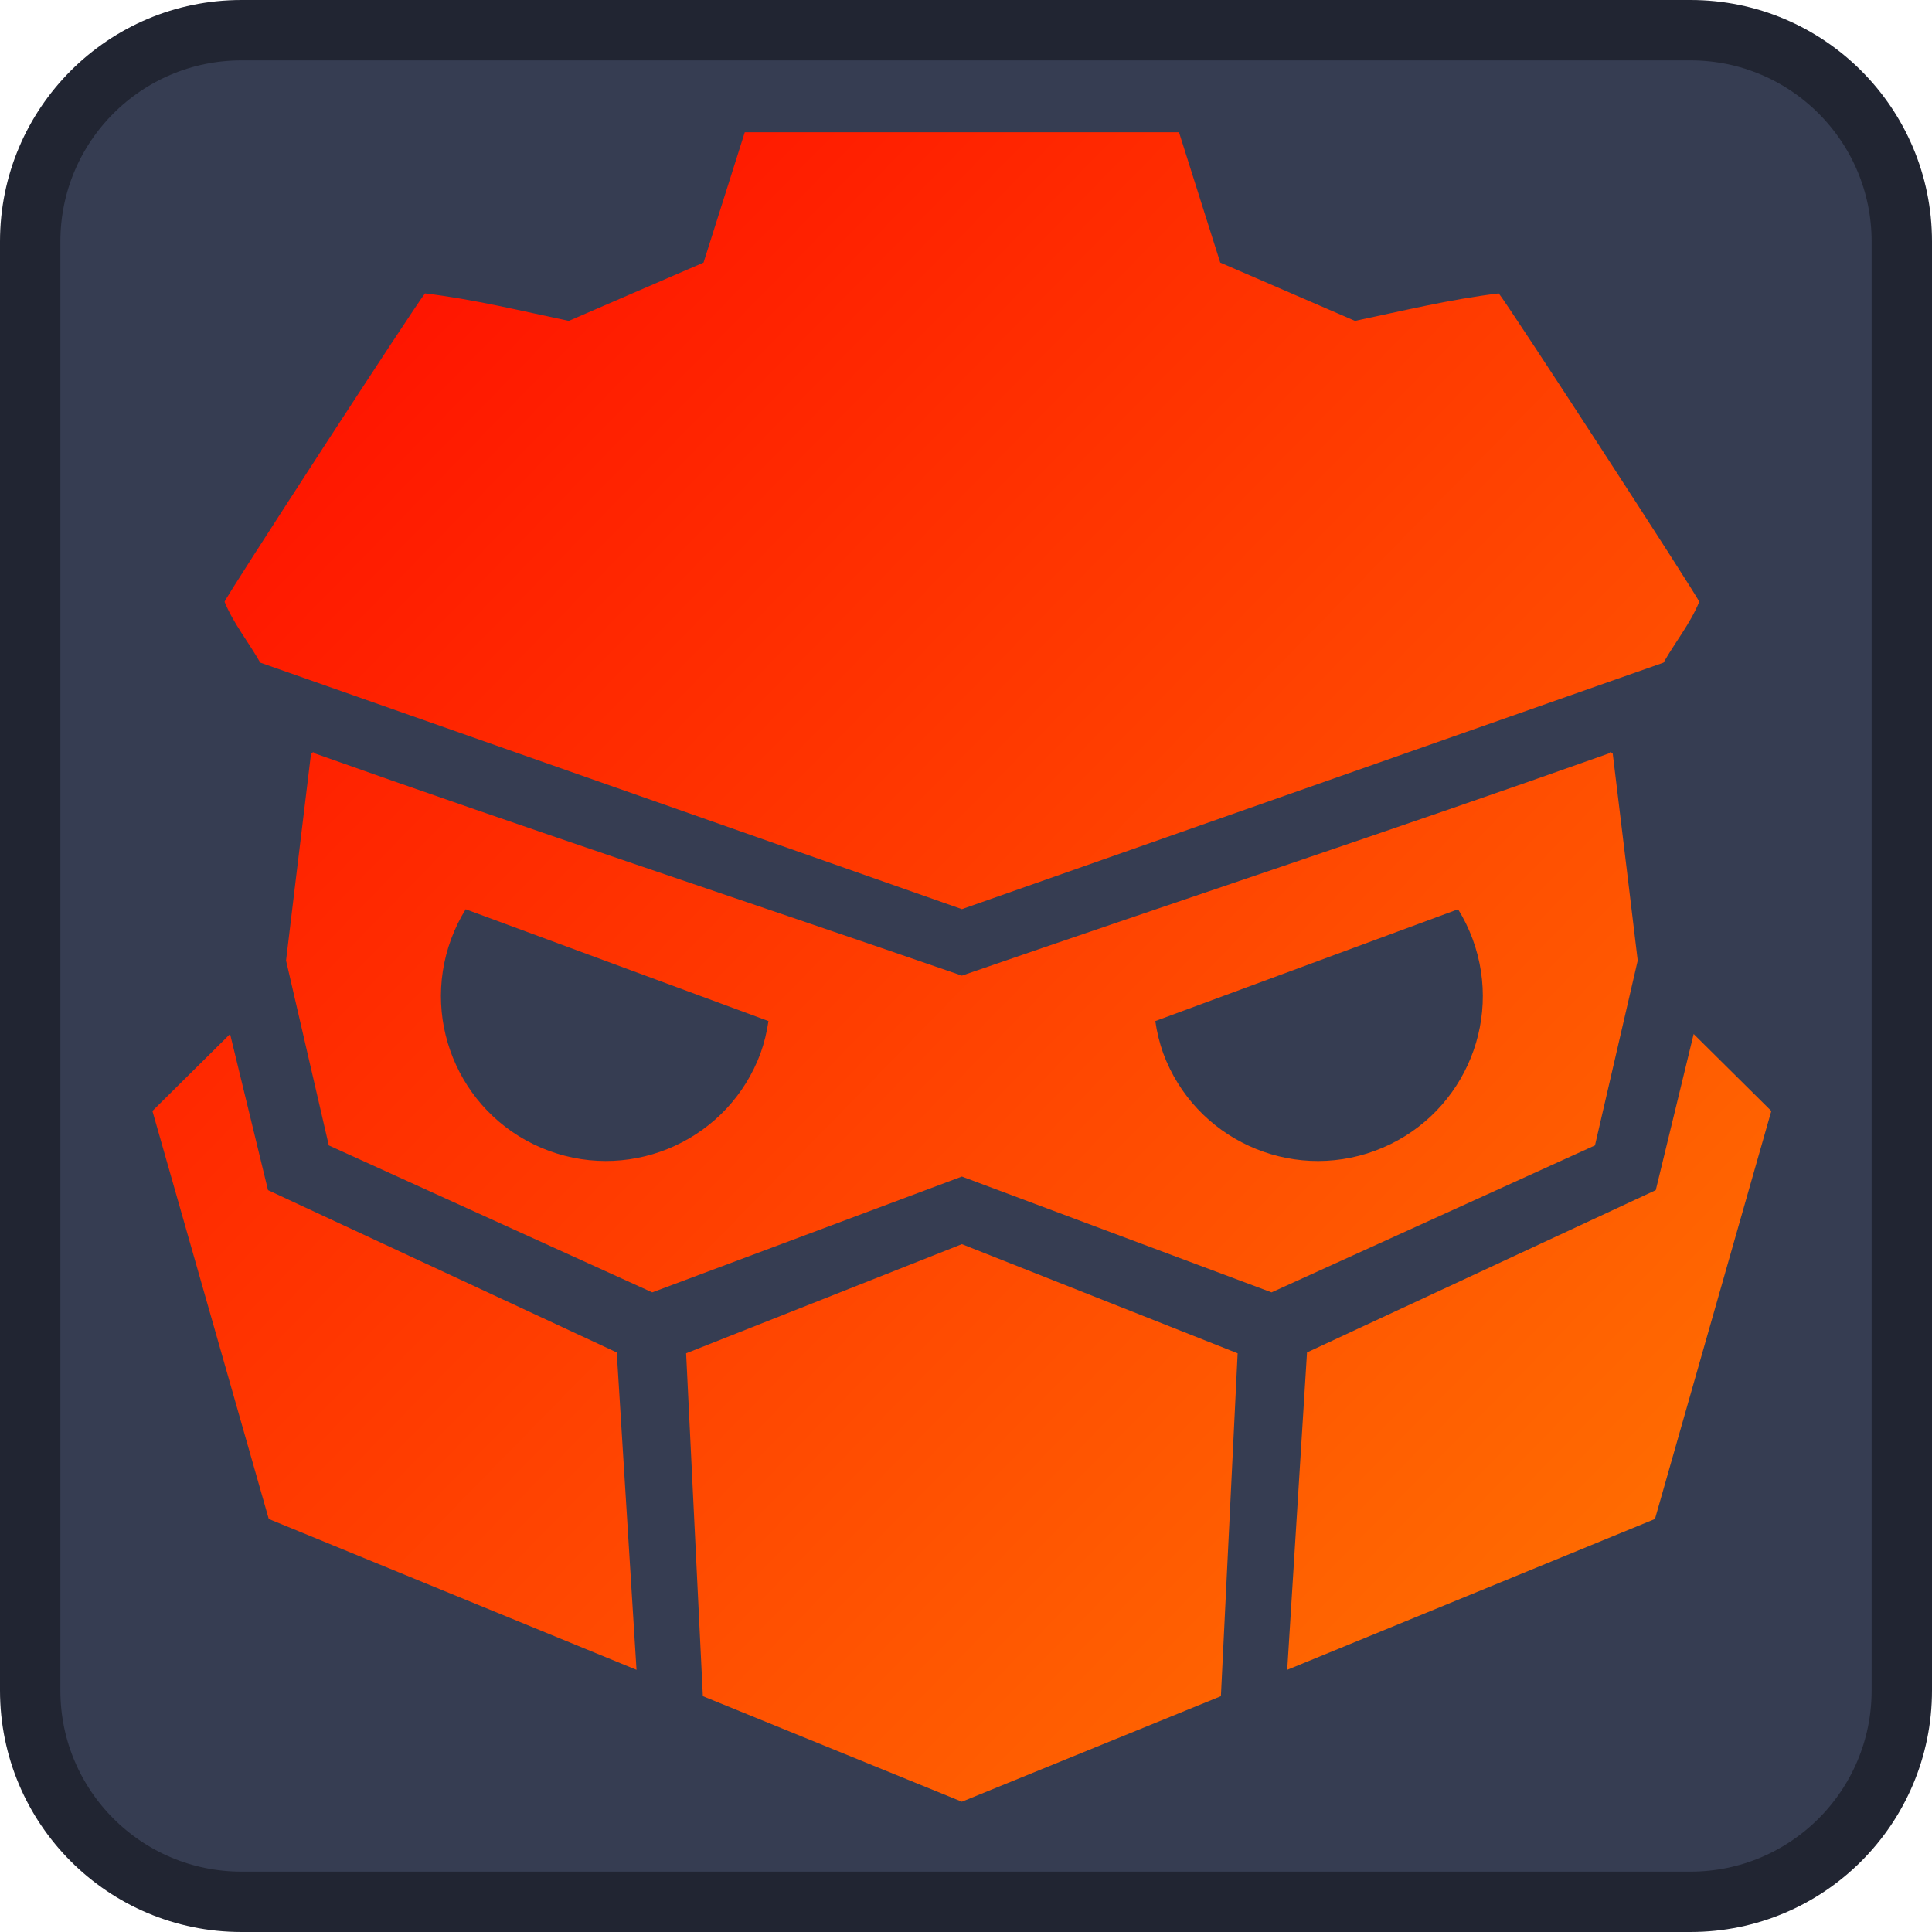
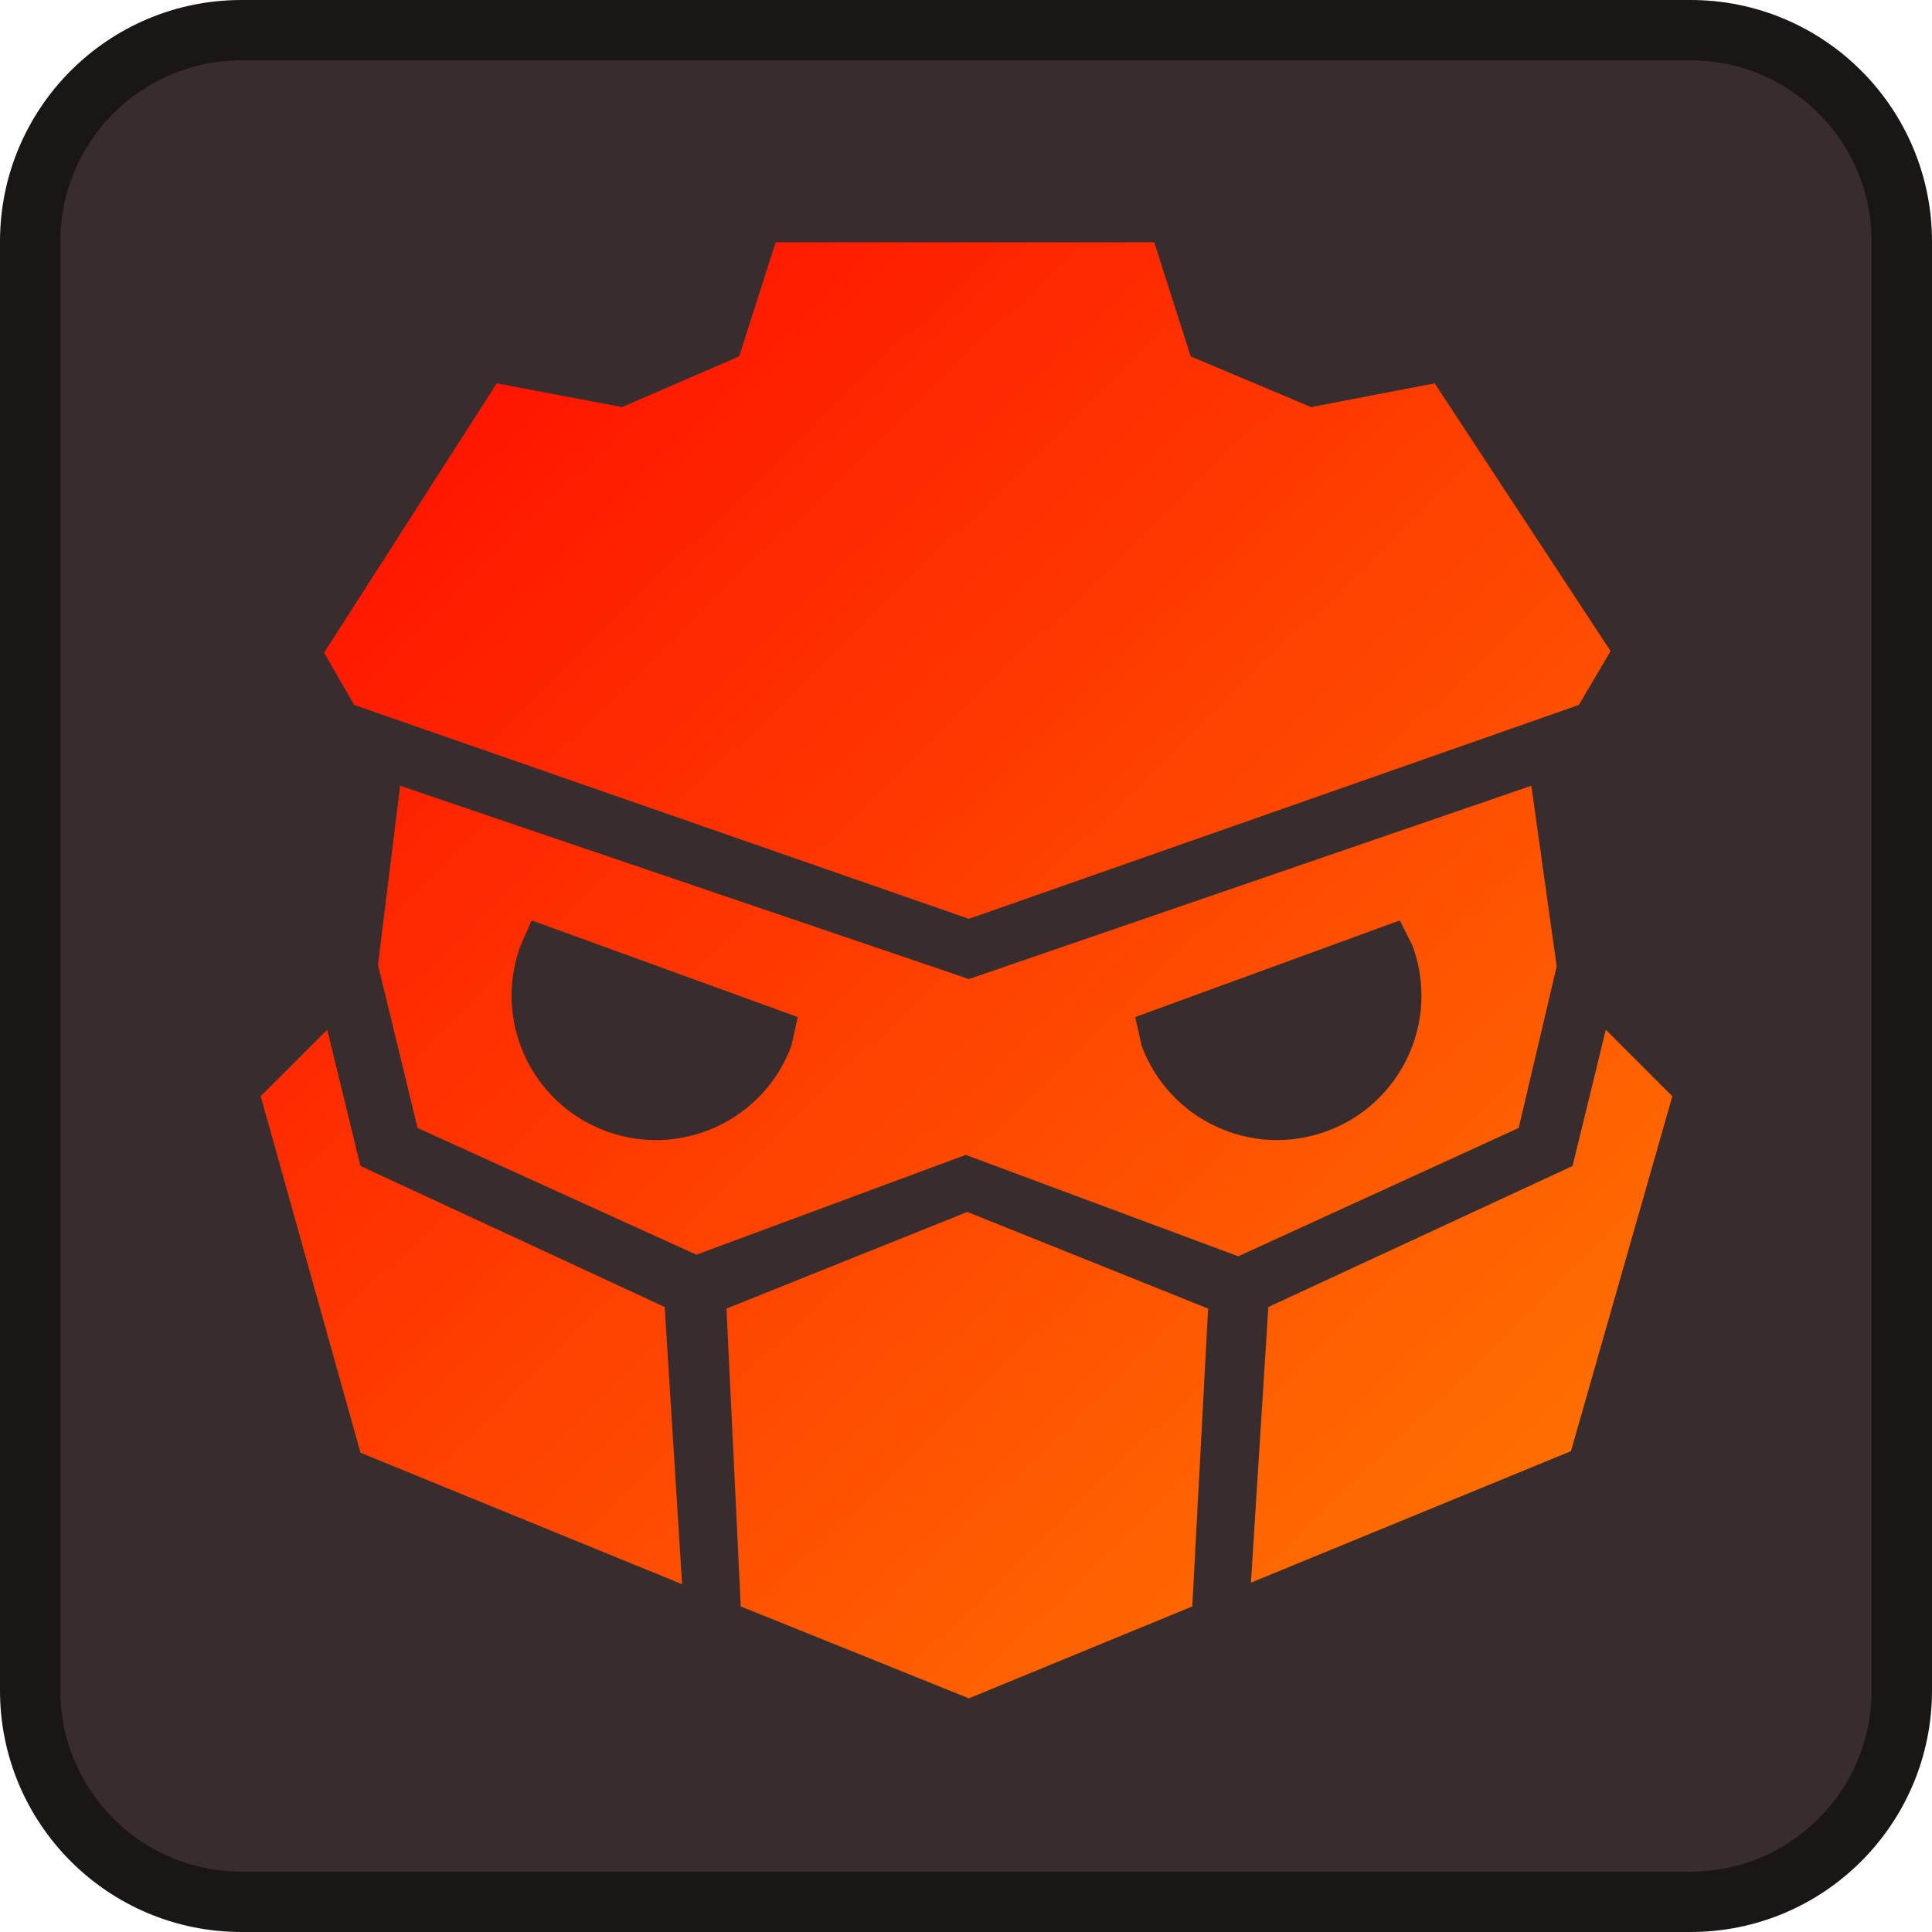
- <svg xmlns="http://www.w3.org/2000/svg" xmlns:xlink="http://www.w3.org/1999/xlink" width="128" height="128">
-   <defs>
-     <linearGradient xlink:href="#a" id="b" x1="455.851" x2="528.307" y1="527.88" y2="598.77" gradientTransform="translate(-524.666 -618.75)scale(1.20576)" gradientUnits="userSpaceOnUse" />
-     <linearGradient id="a">
-       <stop offset="0" stop-color="#ff1300" />
-       <stop offset="1" stop-color="#ff6e01" />
-     </linearGradient>
-   </defs>
-   <rect width="124" height="124" x="2" y="2" fill="#363d52" stroke="#212532" stroke-width="4" rx="14" />
-   <path fill="url(#b)" d="m 49.343,8.763 -2.732,8.634 c -2.976,1.287 -5.952,2.574 -8.928,3.863 -3.158,-0.665 -6.323,-1.435 -9.523,-1.821 -0.505,0.569 -13.285,20.227 -13.282,20.431 0.589,1.442 1.6,2.683 2.365,4.032 l 46.485,16.331 46.485,-16.331 c 0.765,-1.349 1.776,-2.59 2.365,-4.032 0.004,-0.203 -12.777,-19.862 -13.282,-20.431 -3.2,0.386 -6.365,1.156 -9.523,1.821 C 86.797,19.971 83.82,18.684 80.844,17.397 L 78.112,8.763 Z M 20.783,49.84 c -0.058,-0.019 -0.173,0.068 -0.178,0.097 C 20.046,54.503 18.952,63.639 18.952,63.639 l 2.832,12.247 21.428,9.737 20.516,-7.673 20.515,7.673 21.428,-9.737 2.832,-12.247 c 0,0 -1.094,-9.135 -1.654,-13.702 -0.006,-0.039 -0.209,-0.18 -0.209,-0.037 -14.028,4.987 -28.66,9.817 -42.913,14.737 -14.252,-4.919 -28.885,-9.749 -42.913,-14.737 0,-0.036 -0.013,-0.053 -0.032,-0.06 z m 10.07,10.401 20.059,7.407 a 10.925,10.925 0 0 1 -0.523,2.128 10.925,10.925 0 0 1 -14.033,6.464 10.925,10.925 0 0 1 -6.464,-14.033 10.925,10.925 0 0 1 0.961,-1.967 z m 65.748,0 a 10.925,10.925 0 0 1 0.961,1.967 10.925,10.925 0 0 1 -6.464,14.033 10.925,10.925 0 0 1 -14.033,-6.464 10.925,10.925 0 0 1 -0.523,-2.128 z m -81.357,8.265 -5.146,5.099 7.709,27.031 24.364,9.994 L 40.861,89.602 17.756,78.85 Z m 96.966,0 -2.511,10.344 -23.106,10.752 -1.311,21.028 24.364,-9.994 7.709,-27.031 z m -48.483,13.923 -18.27,7.231 1.109,22.716 17.161,6.992 17.161,-6.992 1.109,-22.716 z" style="font-variation-settings:normal;-inkscape-stroke:none" />
+ <svg xmlns="http://www.w3.org/2000/svg" width="128" height="128">
+   <linearGradient id="a" x1="30.182" x2="101.98" y1="23.927" y2="97.824" gradientUnits="userSpaceOnUse">
+     <stop offset="0" stop-color="#ff1300" />
+     <stop offset="1" stop-color="#ff6e01" />
+   </linearGradient>
+   <rect width="124" height="124" x="2" y="2" fill="#382c2c" stroke="#1a1616" stroke-width="4" rx="14" />
+   <path fill="url(#a)" d="m51.385 16.054-2.414 7.558-7.767 3.359-8.293-1.575L21.47 43.241l1.994 3.463 40.727 14.171 40.413-14.17 2.1-3.57-11.652-17.739-8.188 1.575-7.977-3.36-2.414-7.557zM25.04 63.919l2.624 10.812 18.474 8.397 17.845-6.613 18.054 6.718 18.58-8.502 2.518-10.707-1.68-11.966-37.263 12.806-37.683-12.806zm10.18-2.939 17.635 6.403-.42 1.89a9.564 9.564 0 0 1-17.95-6.613zm57.523 0 .84 1.68a9.564 9.564 0 0 1-17.95 6.612l-.42-1.889zM21.68 68.223l-4.41 4.407 6.613 23.618 21.308 8.712-1.154-18.369-20.154-9.342zm84.708 0-2.204 9.027-20.154 9.342-1.154 18.264 21.203-8.712 6.718-23.513zM64.086 80.294l-15.955 6.403.945 19.734 15.115 6.088 14.8-6.088 1.05-19.734z" />
</svg>
